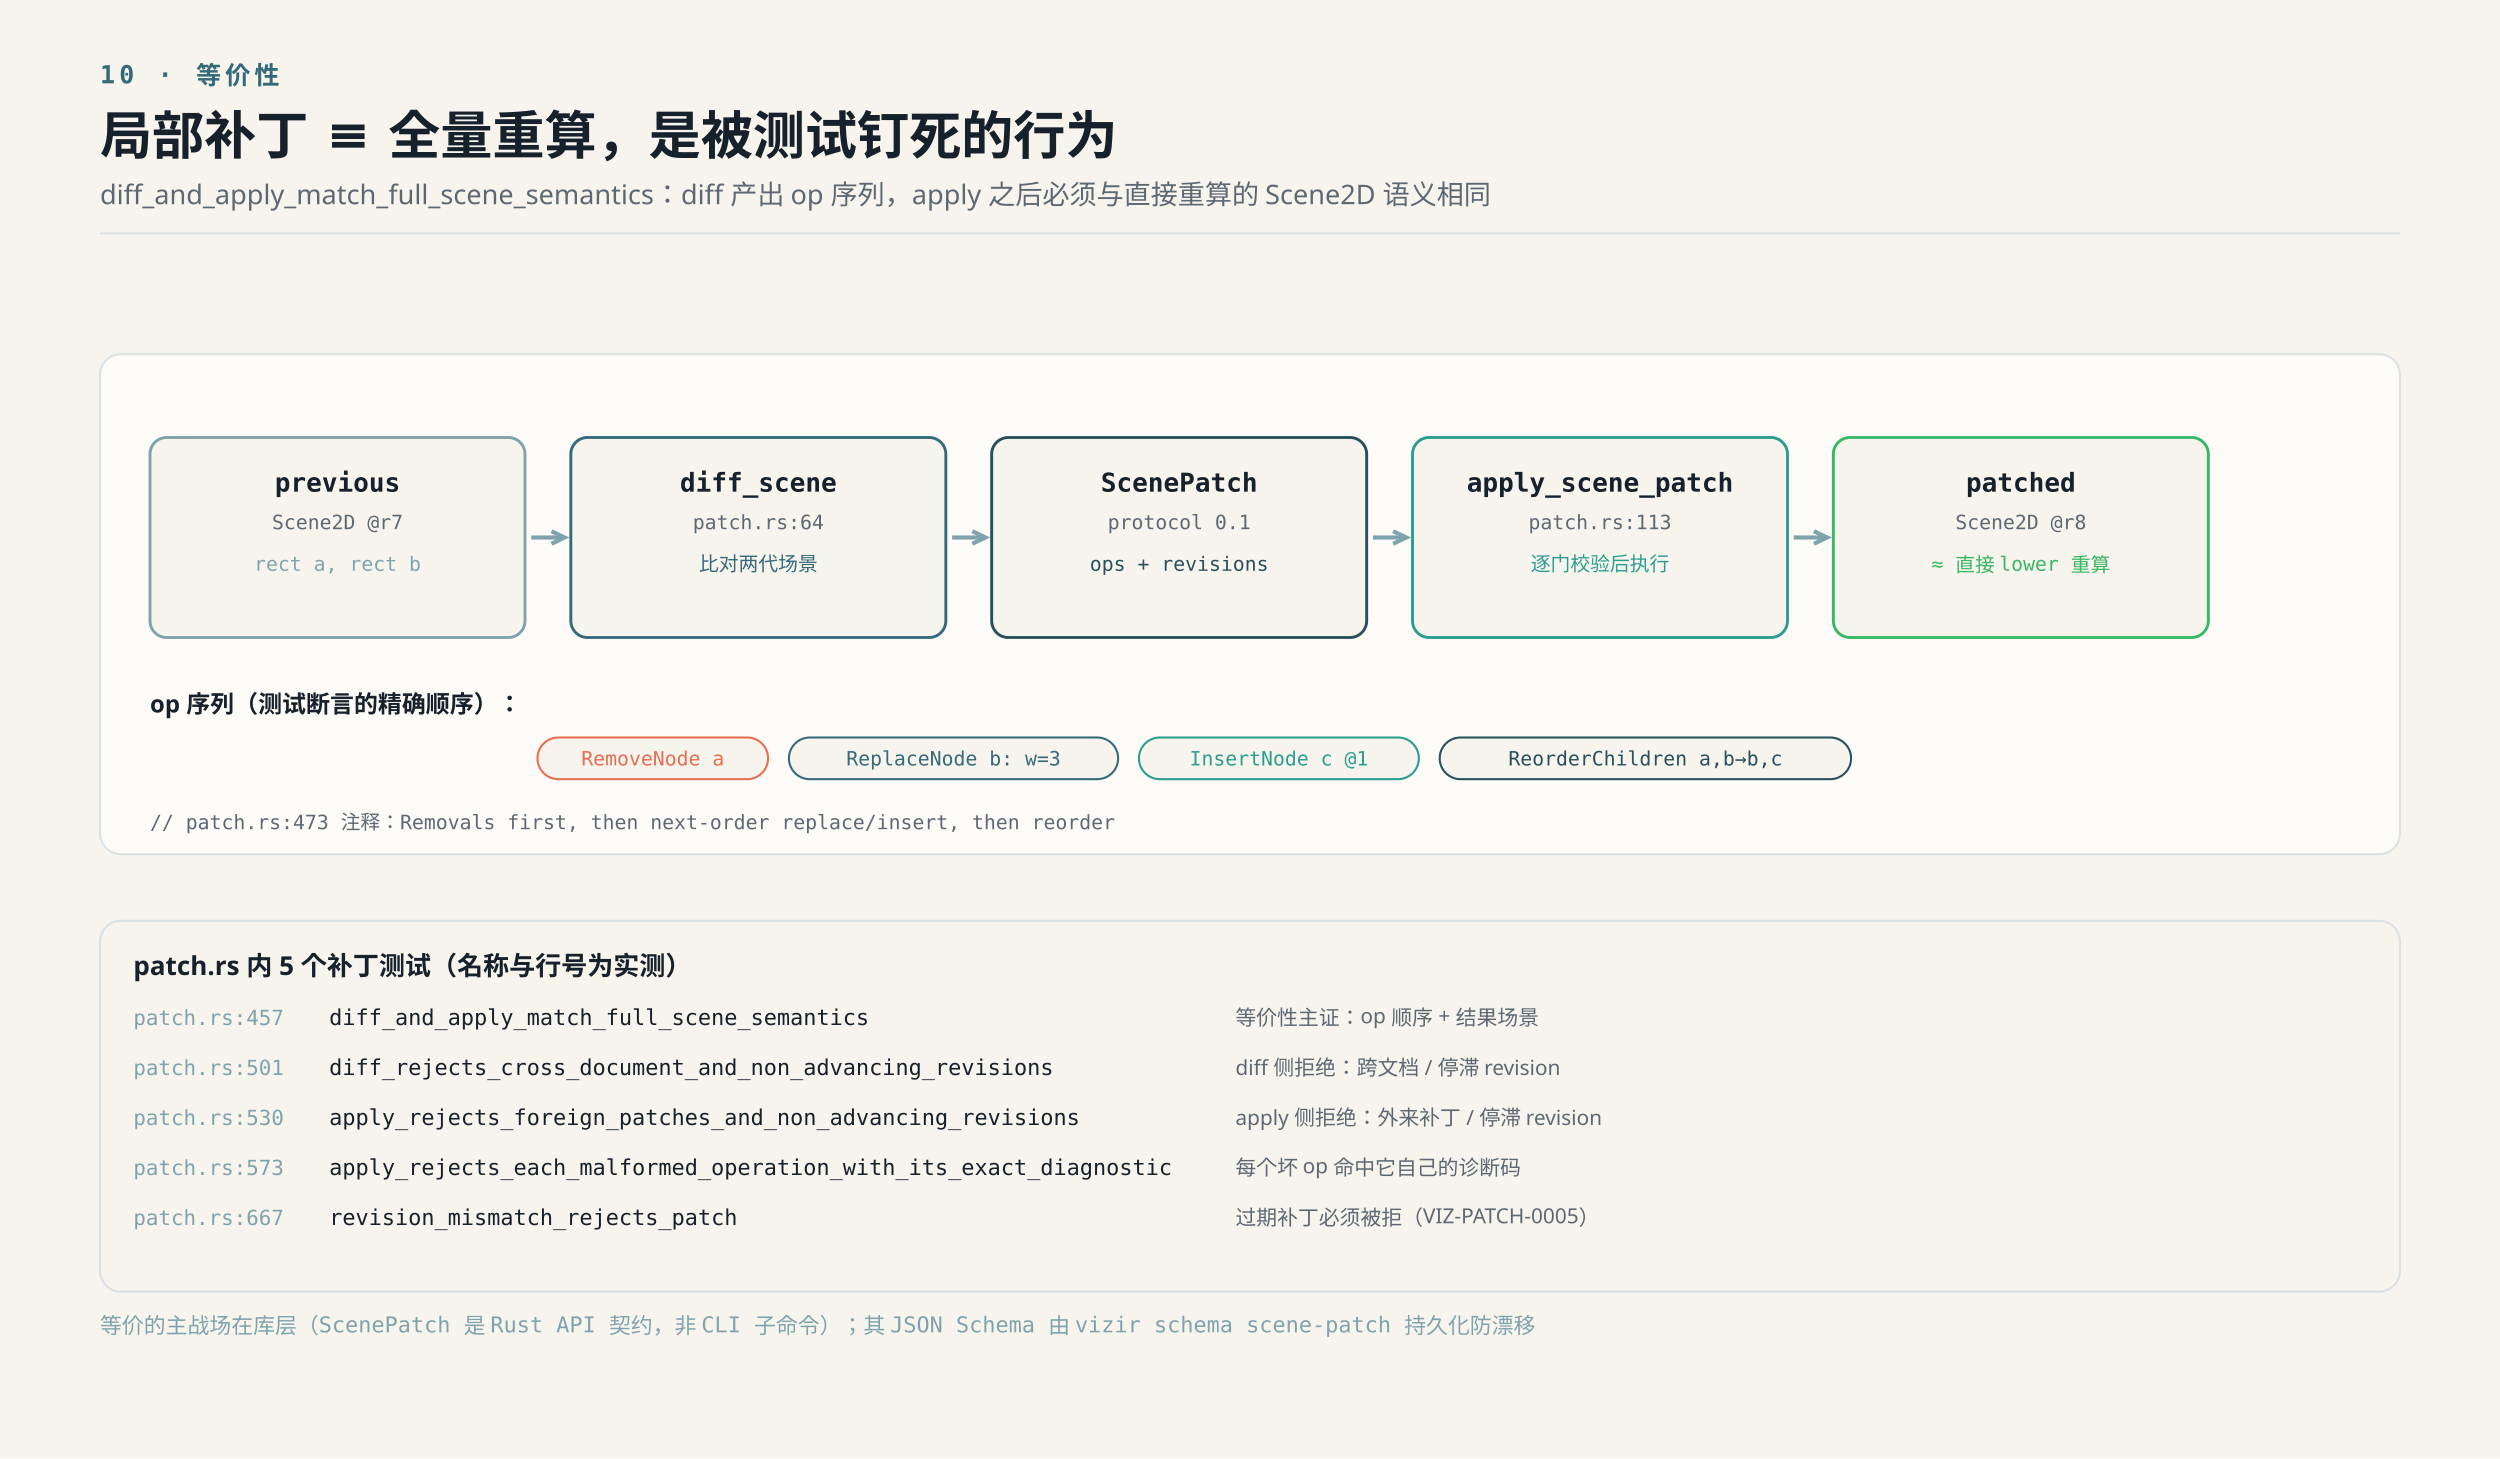
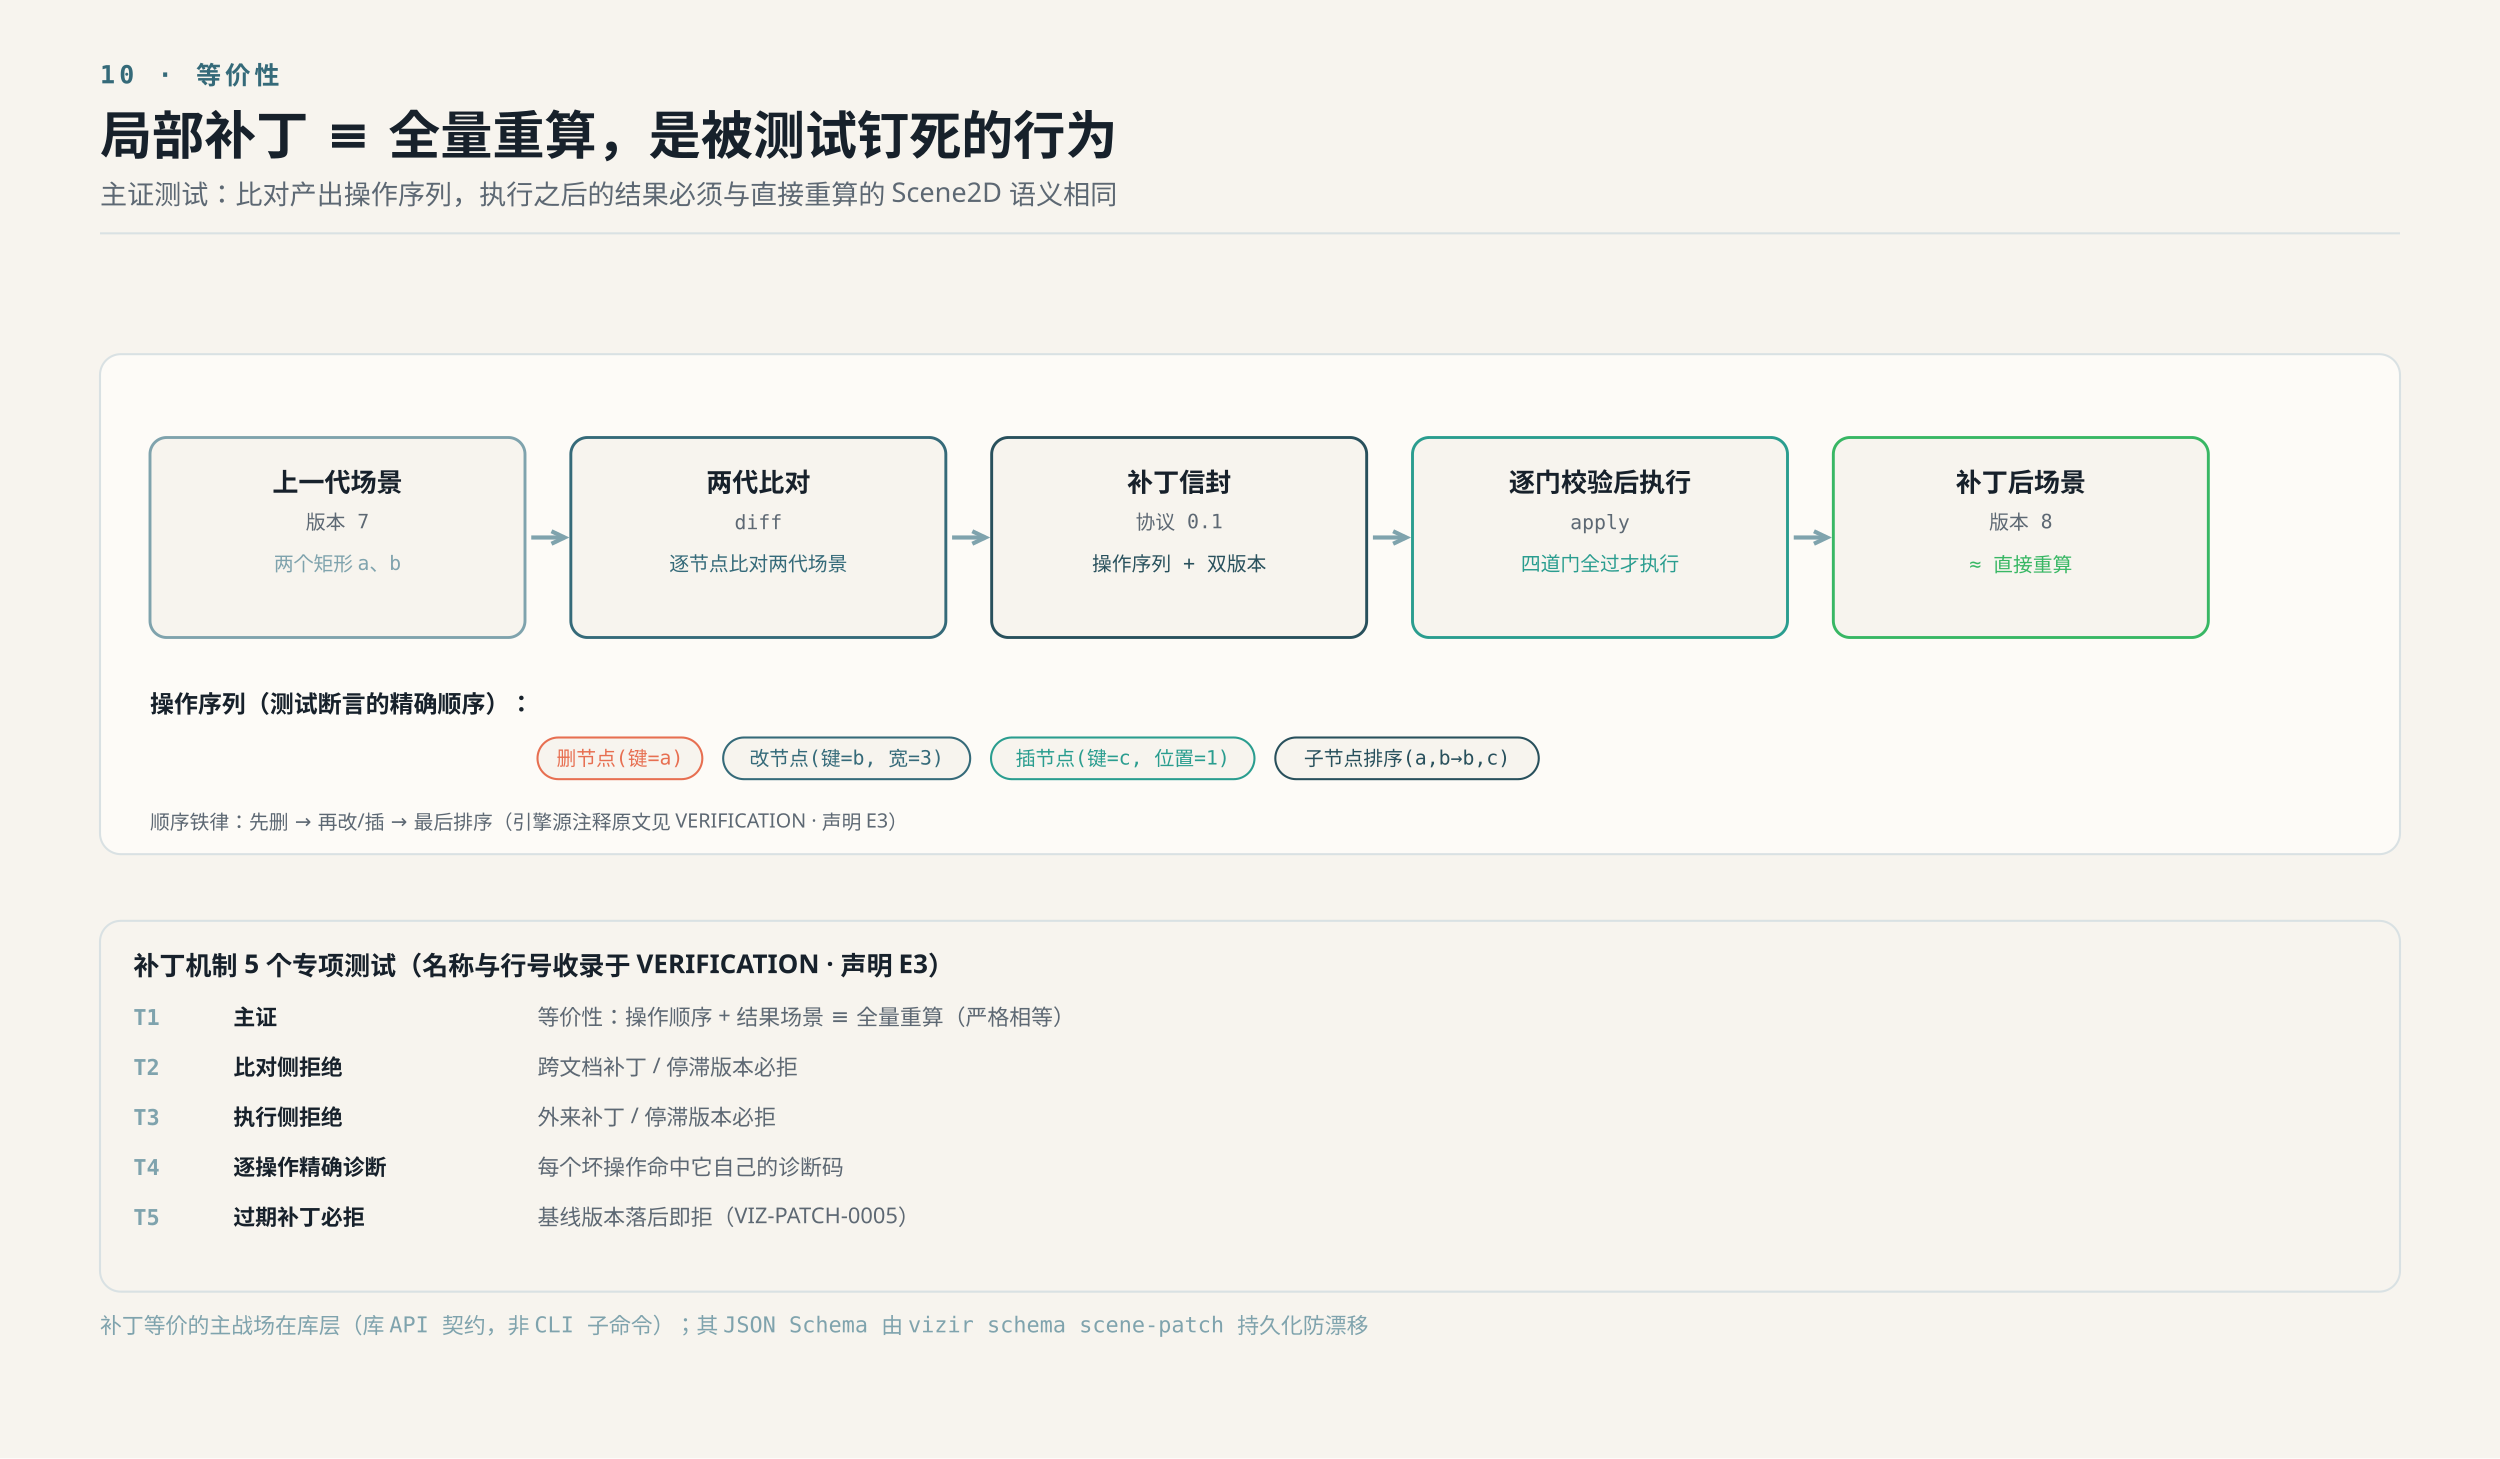
<svg xmlns="http://www.w3.org/2000/svg" viewBox="0 0 1200 700" width="1200" height="700">
  <rect x="0" y="0" width="1200" height="700" fill="#F7F4EE" />
  <text x="48" y="40" font-size="12" fill="#356A79" font-family="'0xProto Nerd Font','SF Mono',Menlo,monospace" font-weight="700" text-anchor="start" letter-spacing="2">10 · 等价性</text>
  <text x="48" y="74" font-size="25" fill="#17212B" font-family="'Source Han Serif SC','PingFang SC',serif" font-weight="700" text-anchor="start">局部补丁 ≡ 全量重算，是被测试钉死的行为</text>
-   <text x="48" y="98" font-size="13" fill="#5D6873" font-family="'Source Han Sans SC','PingFang SC',sans-serif" font-weight="400" text-anchor="start">diff_and_apply_match_full_scene_semantics：diff 产出 op 序列，apply 之后必须与直接重算的 Scene2D 语义相同</text>
+   <text x="48" y="98" font-size="13" fill="#5D6873" font-family="'Source Han Sans SC','PingFang SC',sans-serif" font-weight="400" text-anchor="start">主证测试：比对产出操作序列，执行之后的结果必须与直接重算的 Scene2D 语义相同</text>
  <line x1="48" y1="112" x2="1152" y2="112" stroke="#D9E1E3" stroke-width="1" />
  <rect x="48" y="170" width="1104" height="240" fill="#FDFBF7" stroke="#D9E1E3" stroke-width="1" rx="10" />
  <rect x="72" y="210" width="180" height="96" fill="#F7F4EE" stroke="#7FA3AD" stroke-width="1.4" rx="8" />
-   <text x="162.0" y="236" font-size="12.5" fill="#17212B" font-family="'0xProto Nerd Font','SF Mono',Menlo,monospace" font-weight="700" text-anchor="middle">previous</text>
-   <text x="162.0" y="254" font-size="9.5" fill="#5D6873" font-family="'0xProto Nerd Font','SF Mono',Menlo,monospace" font-weight="400" text-anchor="middle">Scene2D @r7</text>
-   <text x="162.0" y="274" font-size="9.5" fill="#7FA3AD" font-family="'0xProto Nerd Font','SF Mono',Menlo,monospace" font-weight="400" text-anchor="middle">rect a, rect b</text>
+   <text x="162.0" y="236" font-size="12.5" fill="#17212B" font-family="'Source Han Sans SC','PingFang SC',sans-serif" font-weight="700" text-anchor="middle">上一代场景</text>
+   <text x="162.0" y="254" font-size="9.5" fill="#5D6873" font-family="'0xProto Nerd Font','SF Mono',Menlo,monospace" font-weight="400" text-anchor="middle">版本 7</text>
+   <text x="162.0" y="274" font-size="9.5" fill="#7FA3AD" font-family="'0xProto Nerd Font','SF Mono',Menlo,monospace" font-weight="400" text-anchor="middle">两个矩形 a、b</text>
  <line x1="255" y1="258" x2="271" y2="258" stroke="#7FA3AD" stroke-width="2" />
  <path d="M 264.7 261.0 L 271.0 258.0 L 264.7 255.0" stroke="#7FA3AD" stroke-width="2" fill="none" />
  <rect x="274" y="210" width="180" height="96" fill="#F7F4EE" stroke="#356A79" stroke-width="1.4" rx="8" />
-   <text x="364.0" y="236" font-size="12.5" fill="#17212B" font-family="'0xProto Nerd Font','SF Mono',Menlo,monospace" font-weight="700" text-anchor="middle">diff_scene</text>
-   <text x="364.0" y="254" font-size="9.5" fill="#5D6873" font-family="'0xProto Nerd Font','SF Mono',Menlo,monospace" font-weight="400" text-anchor="middle">patch.rs:64</text>
-   <text x="364.0" y="274" font-size="9.5" fill="#356A79" font-family="'0xProto Nerd Font','SF Mono',Menlo,monospace" font-weight="400" text-anchor="middle">比对两代场景</text>
+   <text x="364.0" y="236" font-size="12.5" fill="#17212B" font-family="'Source Han Sans SC','PingFang SC',sans-serif" font-weight="700" text-anchor="middle">两代比对</text>
+   <text x="364.0" y="254" font-size="9.5" fill="#5D6873" font-family="'0xProto Nerd Font','SF Mono',Menlo,monospace" font-weight="400" text-anchor="middle">diff</text>
+   <text x="364.0" y="274" font-size="9.5" fill="#356A79" font-family="'0xProto Nerd Font','SF Mono',Menlo,monospace" font-weight="400" text-anchor="middle">逐节点比对两代场景</text>
  <line x1="457" y1="258" x2="473" y2="258" stroke="#7FA3AD" stroke-width="2" />
  <path d="M 466.7 261.0 L 473.0 258.0 L 466.7 255.0" stroke="#7FA3AD" stroke-width="2" fill="none" />
  <rect x="476" y="210" width="180" height="96" fill="#F7F4EE" stroke="#28505C" stroke-width="1.4" rx="8" />
-   <text x="566.0" y="236" font-size="12.5" fill="#17212B" font-family="'0xProto Nerd Font','SF Mono',Menlo,monospace" font-weight="700" text-anchor="middle">ScenePatch</text>
-   <text x="566.0" y="254" font-size="9.5" fill="#5D6873" font-family="'0xProto Nerd Font','SF Mono',Menlo,monospace" font-weight="400" text-anchor="middle">protocol 0.1</text>
-   <text x="566.0" y="274" font-size="9.5" fill="#28505C" font-family="'0xProto Nerd Font','SF Mono',Menlo,monospace" font-weight="400" text-anchor="middle">ops + revisions</text>
+   <text x="566.0" y="236" font-size="12.5" fill="#17212B" font-family="'Source Han Sans SC','PingFang SC',sans-serif" font-weight="700" text-anchor="middle">补丁信封</text>
+   <text x="566.0" y="254" font-size="9.5" fill="#5D6873" font-family="'0xProto Nerd Font','SF Mono',Menlo,monospace" font-weight="400" text-anchor="middle">协议 0.1</text>
+   <text x="566.0" y="274" font-size="9.5" fill="#28505C" font-family="'0xProto Nerd Font','SF Mono',Menlo,monospace" font-weight="400" text-anchor="middle">操作序列 + 双版本</text>
  <line x1="659" y1="258" x2="675" y2="258" stroke="#7FA3AD" stroke-width="2" />
  <path d="M 668.7 261.0 L 675.0 258.0 L 668.7 255.0" stroke="#7FA3AD" stroke-width="2" fill="none" />
  <rect x="678" y="210" width="180" height="96" fill="#F7F4EE" stroke="#2A9D8F" stroke-width="1.4" rx="8" />
-   <text x="768.0" y="236" font-size="12.5" fill="#17212B" font-family="'0xProto Nerd Font','SF Mono',Menlo,monospace" font-weight="700" text-anchor="middle">apply_scene_patch</text>
-   <text x="768.0" y="254" font-size="9.5" fill="#5D6873" font-family="'0xProto Nerd Font','SF Mono',Menlo,monospace" font-weight="400" text-anchor="middle">patch.rs:113</text>
-   <text x="768.0" y="274" font-size="9.5" fill="#2A9D8F" font-family="'0xProto Nerd Font','SF Mono',Menlo,monospace" font-weight="400" text-anchor="middle">逐门校验后执行</text>
+   <text x="768.0" y="236" font-size="12.5" fill="#17212B" font-family="'Source Han Sans SC','PingFang SC',sans-serif" font-weight="700" text-anchor="middle">逐门校验后执行</text>
+   <text x="768.0" y="254" font-size="9.5" fill="#5D6873" font-family="'0xProto Nerd Font','SF Mono',Menlo,monospace" font-weight="400" text-anchor="middle">apply</text>
+   <text x="768.0" y="274" font-size="9.5" fill="#2A9D8F" font-family="'0xProto Nerd Font','SF Mono',Menlo,monospace" font-weight="400" text-anchor="middle">四道门全过才执行</text>
  <line x1="861" y1="258" x2="877" y2="258" stroke="#7FA3AD" stroke-width="2" />
  <path d="M 870.7 261.0 L 877.0 258.0 L 870.7 255.0" stroke="#7FA3AD" stroke-width="2" fill="none" />
  <rect x="880" y="210" width="180" height="96" fill="#F7F4EE" stroke="#38B764" stroke-width="1.4" rx="8" />
-   <text x="970.0" y="236" font-size="12.5" fill="#17212B" font-family="'0xProto Nerd Font','SF Mono',Menlo,monospace" font-weight="700" text-anchor="middle">patched</text>
-   <text x="970.0" y="254" font-size="9.5" fill="#5D6873" font-family="'0xProto Nerd Font','SF Mono',Menlo,monospace" font-weight="400" text-anchor="middle">Scene2D @r8</text>
-   <text x="970.0" y="274" font-size="9.5" fill="#38B764" font-family="'0xProto Nerd Font','SF Mono',Menlo,monospace" font-weight="400" text-anchor="middle">≈ 直接 lower 重算</text>
-   <text x="72" y="342" font-size="11.5" fill="#17212B" font-family="'Source Han Sans SC','PingFang SC',sans-serif" font-weight="700" text-anchor="start">op 序列（测试断言的精确顺序）：</text>
-   <rect x="258" y="354" width="110.68" height="20" fill="#F7F4EE" stroke="#E76F51" stroke-width="1" rx="10" />
-   <text x="313.34" y="367.42" font-size="9.5" fill="#E76F51" font-family="'0xProto Nerd Font','SF Mono',Menlo,monospace" font-weight="400" text-anchor="middle">RemoveNode a</text>
-   <rect x="378.68" y="354" width="158.02" height="20" fill="#F7F4EE" stroke="#356A79" stroke-width="1" rx="10" />
-   <text x="457.69" y="367.42" font-size="9.5" fill="#356A79" font-family="'0xProto Nerd Font','SF Mono',Menlo,monospace" font-weight="400" text-anchor="middle">ReplaceNode b: w=3</text>
-   <rect x="546.7" y="354" width="134.35" height="20" fill="#F7F4EE" stroke="#2A9D8F" stroke-width="1" rx="10" />
-   <text x="613.88" y="367.42" font-size="9.5" fill="#2A9D8F" font-family="'0xProto Nerd Font','SF Mono',Menlo,monospace" font-weight="400" text-anchor="middle">InsertNode c @1</text>
-   <rect x="691.05" y="354" width="197.47" height="20" fill="#F7F4EE" stroke="#28505C" stroke-width="1" rx="10" />
-   <text x="789.79" y="367.42" font-size="9.5" fill="#28505C" font-family="'0xProto Nerd Font','SF Mono',Menlo,monospace" font-weight="400" text-anchor="middle">ReorderChildren a,b→b,c</text>
-   <text x="72" y="398" font-size="9.5" fill="#5D6873" font-family="'0xProto Nerd Font','SF Mono',Menlo,monospace" font-weight="400" text-anchor="start">// patch.rs:473 注释：Removals first, then next-order replace/insert, then reorder</text>
+   <text x="970.0" y="236" font-size="12.5" fill="#17212B" font-family="'Source Han Sans SC','PingFang SC',sans-serif" font-weight="700" text-anchor="middle">补丁后场景</text>
+   <text x="970.0" y="254" font-size="9.5" fill="#5D6873" font-family="'0xProto Nerd Font','SF Mono',Menlo,monospace" font-weight="400" text-anchor="middle">版本 8</text>
+   <text x="970.0" y="274" font-size="9.5" fill="#38B764" font-family="'0xProto Nerd Font','SF Mono',Menlo,monospace" font-weight="400" text-anchor="middle">≈ 直接重算</text>
+   <text x="72" y="342" font-size="11.5" fill="#17212B" font-family="'Source Han Sans SC','PingFang SC',sans-serif" font-weight="700" text-anchor="start">操作序列（测试断言的精确顺序）：</text>
+   <rect x="258" y="354" width="79.12" height="20" fill="#F7F4EE" stroke="#E76F51" stroke-width="1" rx="10" />
+   <text x="297.56" y="367.42" font-size="9.5" fill="#E76F51" font-family="'0xProto Nerd Font','SF Mono',Menlo,monospace" font-weight="400" text-anchor="middle">删节点(键=a)</text>
+   <rect x="347.12" y="354" width="118.57" height="20" fill="#F7F4EE" stroke="#356A79" stroke-width="1" rx="10" />
+   <text x="406.4" y="367.42" font-size="9.5" fill="#356A79" font-family="'0xProto Nerd Font','SF Mono',Menlo,monospace" font-weight="400" text-anchor="middle">改节点(键=b, 宽=3)</text>
+   <rect x="475.69" y="354" width="126.46" height="20" fill="#F7F4EE" stroke="#2A9D8F" stroke-width="1" rx="10" />
+   <text x="538.92" y="367.42" font-size="9.5" fill="#2A9D8F" font-family="'0xProto Nerd Font','SF Mono',Menlo,monospace" font-weight="400" text-anchor="middle">插节点(键=c, 位置=1)</text>
+   <rect x="612.15" y="354" width="126.46" height="20" fill="#F7F4EE" stroke="#28505C" stroke-width="1" rx="10" />
+   <text x="675.38" y="367.42" font-size="9.5" fill="#28505C" font-family="'0xProto Nerd Font','SF Mono',Menlo,monospace" font-weight="400" text-anchor="middle">子节点排序(a,b→b,c)</text>
+   <text x="72" y="398" font-size="9.5" fill="#5D6873" font-family="'Source Han Sans SC','PingFang SC',sans-serif" font-weight="400" text-anchor="start">顺序铁律：先删 → 再改/插 → 最后排序（引擎源注释原文见 VERIFICATION · 声明 E3）</text>
  <rect x="48" y="442" width="1104" height="178" fill="#F7F4EE" stroke="#D9E1E3" stroke-width="1" rx="10" />
-   <text x="64" y="468" font-size="12.5" fill="#17212B" font-family="'Source Han Sans SC','PingFang SC',sans-serif" font-weight="700" text-anchor="start">patch.rs 内 5 个补丁测试（名称与行号为实测）</text>
-   <text x="64" y="492" font-size="10" fill="#7FA3AD" font-family="'0xProto Nerd Font','SF Mono',Menlo,monospace" font-weight="400" text-anchor="start">patch.rs:457</text>
-   <text x="158" y="492" font-size="10.5" fill="#17212B" font-family="'0xProto Nerd Font','SF Mono',Menlo,monospace" font-weight="400" text-anchor="start">diff_and_apply_match_full_scene_semantics</text>
-   <text x="593" y="492" font-size="10" fill="#5D6873" font-family="'Source Han Sans SC','PingFang SC',sans-serif" font-weight="400" text-anchor="start">等价性主证：op 顺序 + 结果场景</text>
-   <text x="64" y="516" font-size="10" fill="#7FA3AD" font-family="'0xProto Nerd Font','SF Mono',Menlo,monospace" font-weight="400" text-anchor="start">patch.rs:501</text>
-   <text x="158" y="516" font-size="10.5" fill="#17212B" font-family="'0xProto Nerd Font','SF Mono',Menlo,monospace" font-weight="400" text-anchor="start">diff_rejects_cross_document_and_non_advancing_revisions</text>
-   <text x="593" y="516" font-size="10" fill="#5D6873" font-family="'Source Han Sans SC','PingFang SC',sans-serif" font-weight="400" text-anchor="start">diff 侧拒绝：跨文档 / 停滞 revision</text>
-   <text x="64" y="540" font-size="10" fill="#7FA3AD" font-family="'0xProto Nerd Font','SF Mono',Menlo,monospace" font-weight="400" text-anchor="start">patch.rs:530</text>
-   <text x="158" y="540" font-size="10.5" fill="#17212B" font-family="'0xProto Nerd Font','SF Mono',Menlo,monospace" font-weight="400" text-anchor="start">apply_rejects_foreign_patches_and_non_advancing_revisions</text>
-   <text x="593" y="540" font-size="10" fill="#5D6873" font-family="'Source Han Sans SC','PingFang SC',sans-serif" font-weight="400" text-anchor="start">apply 侧拒绝：外来补丁 / 停滞 revision</text>
-   <text x="64" y="564" font-size="10" fill="#7FA3AD" font-family="'0xProto Nerd Font','SF Mono',Menlo,monospace" font-weight="400" text-anchor="start">patch.rs:573</text>
-   <text x="158" y="564" font-size="10.5" fill="#17212B" font-family="'0xProto Nerd Font','SF Mono',Menlo,monospace" font-weight="400" text-anchor="start">apply_rejects_each_malformed_operation_with_its_exact_diagnostic</text>
-   <text x="593" y="564" font-size="10" fill="#5D6873" font-family="'Source Han Sans SC','PingFang SC',sans-serif" font-weight="400" text-anchor="start">每个坏 op 命中它自己的诊断码</text>
-   <text x="64" y="588" font-size="10" fill="#7FA3AD" font-family="'0xProto Nerd Font','SF Mono',Menlo,monospace" font-weight="400" text-anchor="start">patch.rs:667</text>
-   <text x="158" y="588" font-size="10.5" fill="#17212B" font-family="'0xProto Nerd Font','SF Mono',Menlo,monospace" font-weight="400" text-anchor="start">revision_mismatch_rejects_patch</text>
-   <text x="593" y="588" font-size="10" fill="#5D6873" font-family="'Source Han Sans SC','PingFang SC',sans-serif" font-weight="400" text-anchor="start">过期补丁必须被拒（VIZ-PATCH-0005）</text>
-   <text x="48" y="640" font-size="10.5" fill="#7FA3AD" font-family="'0xProto Nerd Font','SF Mono',Menlo,monospace" font-weight="400" text-anchor="start">等价的主战场在库层（ScenePatch 是 Rust API 契约，非 CLI 子命令）；其 JSON Schema 由 vizir schema scene-patch 持久化防漂移</text>
+   <text x="64" y="468" font-size="12.5" fill="#17212B" font-family="'Source Han Sans SC','PingFang SC',sans-serif" font-weight="700" text-anchor="start">补丁机制 5 个专项测试（名称与行号收录于 VERIFICATION · 声明 E3）</text>
+   <text x="64" y="492" font-size="10.5" fill="#7FA3AD" font-family="'0xProto Nerd Font','SF Mono',Menlo,monospace" font-weight="700" text-anchor="start">T1</text>
+   <text x="112" y="492" font-size="10.5" fill="#17212B" font-family="'Source Han Sans SC','PingFang SC',sans-serif" font-weight="700" text-anchor="start">主证</text>
+   <text x="258" y="492" font-size="10.5" fill="#5D6873" font-family="'Source Han Sans SC','PingFang SC',sans-serif" font-weight="400" text-anchor="start">等价性：操作顺序 + 结果场景 ≡ 全量重算（严格相等）</text>
+   <text x="64" y="516" font-size="10.5" fill="#7FA3AD" font-family="'0xProto Nerd Font','SF Mono',Menlo,monospace" font-weight="700" text-anchor="start">T2</text>
+   <text x="112" y="516" font-size="10.5" fill="#17212B" font-family="'Source Han Sans SC','PingFang SC',sans-serif" font-weight="700" text-anchor="start">比对侧拒绝</text>
+   <text x="258" y="516" font-size="10.5" fill="#5D6873" font-family="'Source Han Sans SC','PingFang SC',sans-serif" font-weight="400" text-anchor="start">跨文档补丁 / 停滞版本必拒</text>
+   <text x="64" y="540" font-size="10.5" fill="#7FA3AD" font-family="'0xProto Nerd Font','SF Mono',Menlo,monospace" font-weight="700" text-anchor="start">T3</text>
+   <text x="112" y="540" font-size="10.5" fill="#17212B" font-family="'Source Han Sans SC','PingFang SC',sans-serif" font-weight="700" text-anchor="start">执行侧拒绝</text>
+   <text x="258" y="540" font-size="10.5" fill="#5D6873" font-family="'Source Han Sans SC','PingFang SC',sans-serif" font-weight="400" text-anchor="start">外来补丁 / 停滞版本必拒</text>
+   <text x="64" y="564" font-size="10.5" fill="#7FA3AD" font-family="'0xProto Nerd Font','SF Mono',Menlo,monospace" font-weight="700" text-anchor="start">T4</text>
+   <text x="112" y="564" font-size="10.5" fill="#17212B" font-family="'Source Han Sans SC','PingFang SC',sans-serif" font-weight="700" text-anchor="start">逐操作精确诊断</text>
+   <text x="258" y="564" font-size="10.5" fill="#5D6873" font-family="'Source Han Sans SC','PingFang SC',sans-serif" font-weight="400" text-anchor="start">每个坏操作命中它自己的诊断码</text>
+   <text x="64" y="588" font-size="10.5" fill="#7FA3AD" font-family="'0xProto Nerd Font','SF Mono',Menlo,monospace" font-weight="700" text-anchor="start">T5</text>
+   <text x="112" y="588" font-size="10.5" fill="#17212B" font-family="'Source Han Sans SC','PingFang SC',sans-serif" font-weight="700" text-anchor="start">过期补丁必拒</text>
+   <text x="258" y="588" font-size="10.5" fill="#5D6873" font-family="'Source Han Sans SC','PingFang SC',sans-serif" font-weight="400" text-anchor="start">基线版本落后即拒（VIZ-PATCH-0005）</text>
+   <text x="48" y="640" font-size="10.5" fill="#7FA3AD" font-family="'0xProto Nerd Font','SF Mono',Menlo,monospace" font-weight="400" text-anchor="start">补丁等价的主战场在库层（库 API 契约，非 CLI 子命令）；其 JSON Schema 由 vizir schema scene-patch 持久化防漂移</text>
</svg>
